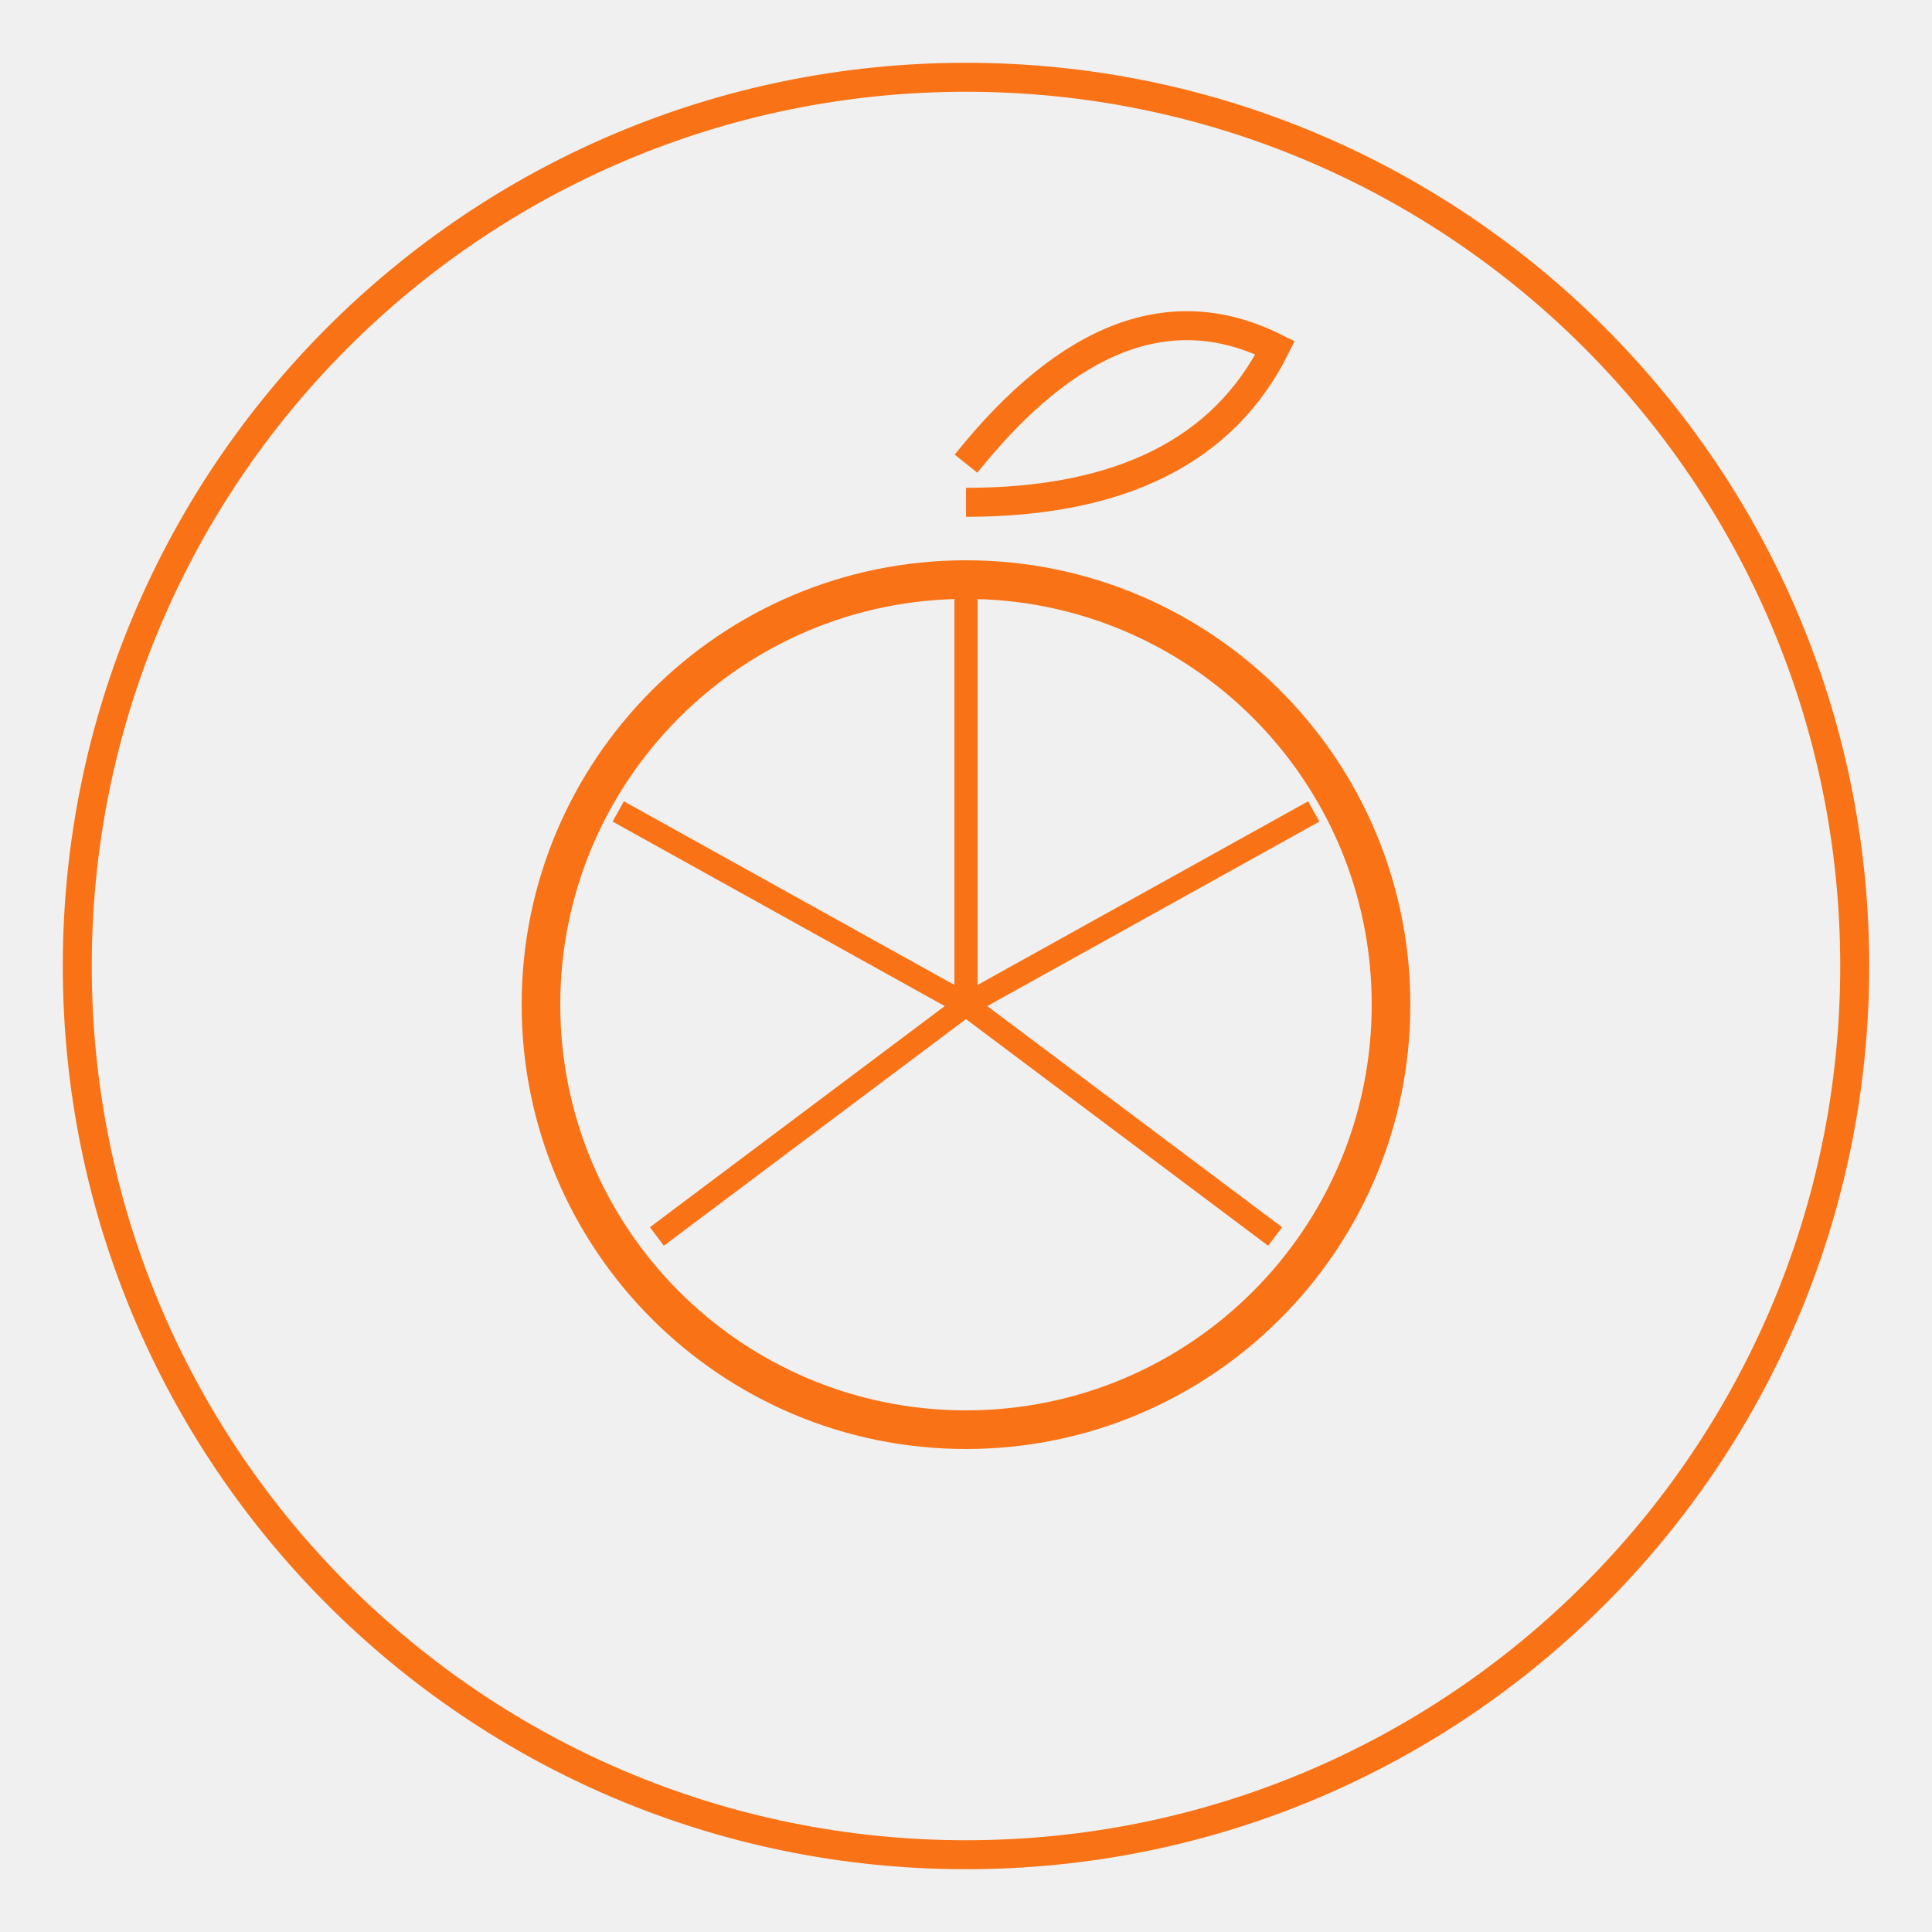
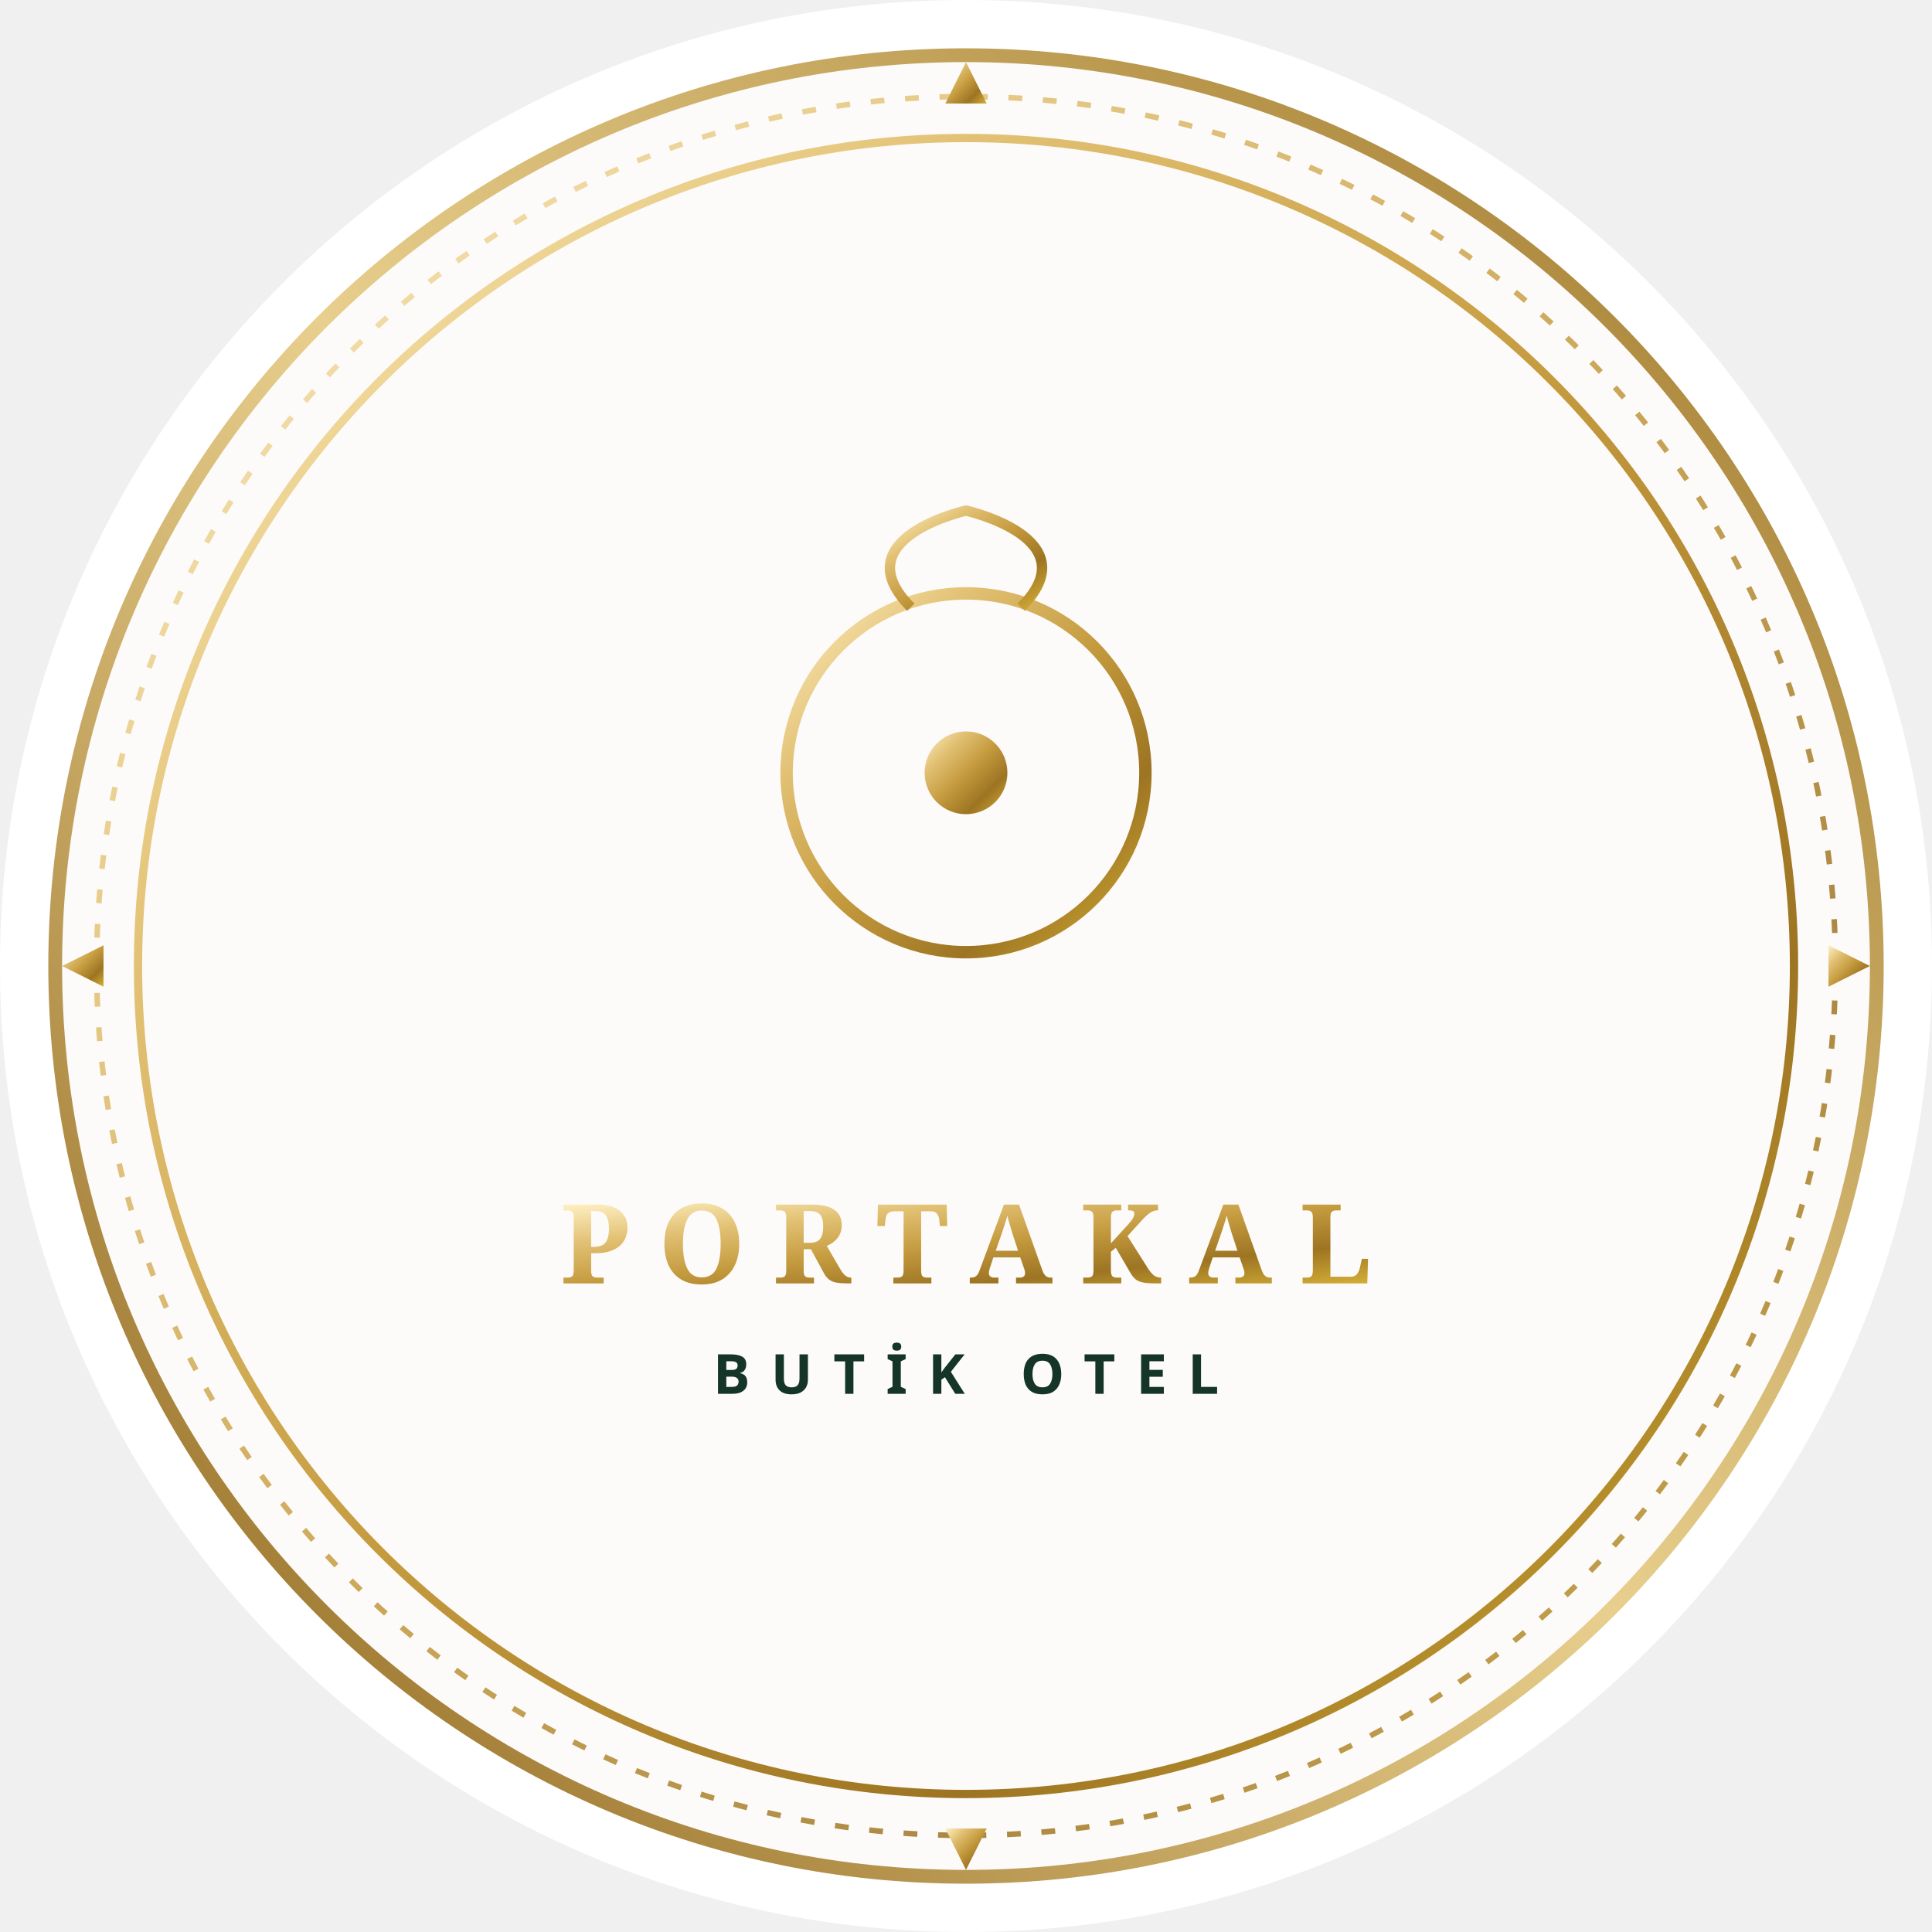
- <svg xmlns="http://www.w3.org/2000/svg" viewBox="0 0 100 100" width="100%" height="100%" color="#f97316">
+ <svg xmlns="http://www.w3.org/2000/svg" viewBox="0 0 280 280" width="100%" height="100%">
  <defs>
-     <linearGradient id="goldGrad-portakal-butik-otel" x1="0%" y1="0%" x2="100%" y2="100%">
-       <stop offset="0%" stop-color="#f97316" />
-       <stop offset="100%" stop-color="#7c2d12" />
+     <linearGradient id="goldLuxury" x1="0%" y1="0%" x2="100%" y2="100%">
+       <stop offset="0%" stop-color="#fff1c5" />
+       <stop offset="25%" stop-color="#e2c174" />
+       <stop offset="50%" stop-color="#c59b3f" />
+       <stop offset="75%" stop-color="#9d7422" />
+       <stop offset="100%" stop-color="#d4af37" />
    </linearGradient>
+     <linearGradient id="goldRing" x1="0%" y1="100%" x2="100%" y2="0%">
+       <stop offset="0%" stop-color="#8a6118" />
+       <stop offset="50%" stop-color="#e8cf8d" />
+       <stop offset="100%" stop-color="#9a7324" />
+     </linearGradient>
+     <linearGradient id="emeraldLuxury" x1="0%" y1="0%" x2="100%" y2="100%">
+       <stop offset="0%" stop-color="#1b4d39" />
+       <stop offset="50%" stop-color="#0c2b20" />
+       <stop offset="100%" stop-color="#051610" />
+     </linearGradient>
+     <filter id="glow" x="-20%" y="-20%" width="140%" height="140%">
+       <feGaussianBlur stdDeviation="2" result="blur" />
+       <feComposite in="SourceGraphic" in2="blur" operator="over" />
+     </filter>
  </defs>
-   <g fill="none" stroke="currentColor">
-     <circle cx="50" cy="50" r="46" fill="none" stroke="currentColor" stroke-width="1.5" />
-     <circle cx="50" cy="52" r="22" fill="none" stroke="currentColor" stroke-width="2" />
-     <path d="M50 24 Q58 14 66 18 Q62 26 50 26" fill="none" stroke="currentColor" stroke-width="1.5" />
-     <path d="M50 52 L50 30" stroke="currentColor" stroke-width="1.2" />
-     <path d="M50 52 L68 42" stroke="currentColor" stroke-width="1.2" />
-     <path d="M50 52 L66 64" stroke="currentColor" stroke-width="1.2" />
-     <path d="M50 52 L34 64" stroke="currentColor" stroke-width="1.2" />
-     <path d="M50 52 L32 42" stroke="currentColor" stroke-width="1.2" />
+   <rect width="280" height="280" rx="140" fill="#ffffff" />
+   <circle cx="140" cy="140" r="132" fill="#fcfbfa" stroke="url(#goldRing)" stroke-width="2" />
+   <circle cx="140" cy="140" r="126" fill="none" stroke="url(#goldLuxury)" stroke-width="0.8" stroke-dasharray="2 3" opacity="0.85" />
+   <circle cx="140" cy="140" r="120" fill="none" stroke="url(#goldLuxury)" stroke-width="1.2" />
+   <polygon points="140,9 143,15 137,15" fill="url(#goldLuxury)" />
+   <polygon points="140,271 143,265 137,265" fill="url(#goldLuxury)" />
+   <polygon points="9,140 15,143 15,137" fill="url(#goldLuxury)" />
+   <polygon points="271,140 265,143 265,137" fill="url(#goldLuxury)" />
+   <g transform="translate(140, 110)">
+     <circle cx="0" cy="2" r="26" fill="none" stroke="url(#goldLuxury)" stroke-width="1.8" />
+     <circle cx="0" cy="2" r="6" fill="url(#goldLuxury)" />
+     <path d="M-8 -22 C-18 -32 0 -36 0 -36 C0 -36 18 -32 8 -22" fill="none" stroke="url(#goldLuxury)" stroke-width="1.5" />
+     <line x1="0" y1="-36" x2="0" y2="-22" stroke="url(#goldLuxury)" stroke-width="1.5" />
  </g>
+   <text x="140" y="186" font-family="'Cinzel', serif" font-size="16" font-weight="700" fill="url(#goldLuxury)" text-anchor="middle" letter-spacing="4">PORTAKAL</text>
+   <text x="140" y="202" font-family="'Plus Jakarta Sans', sans-serif" font-size="8" font-weight="700" fill="#143527" text-anchor="middle" letter-spacing="3">BUTİK OTEL</text>
</svg>
